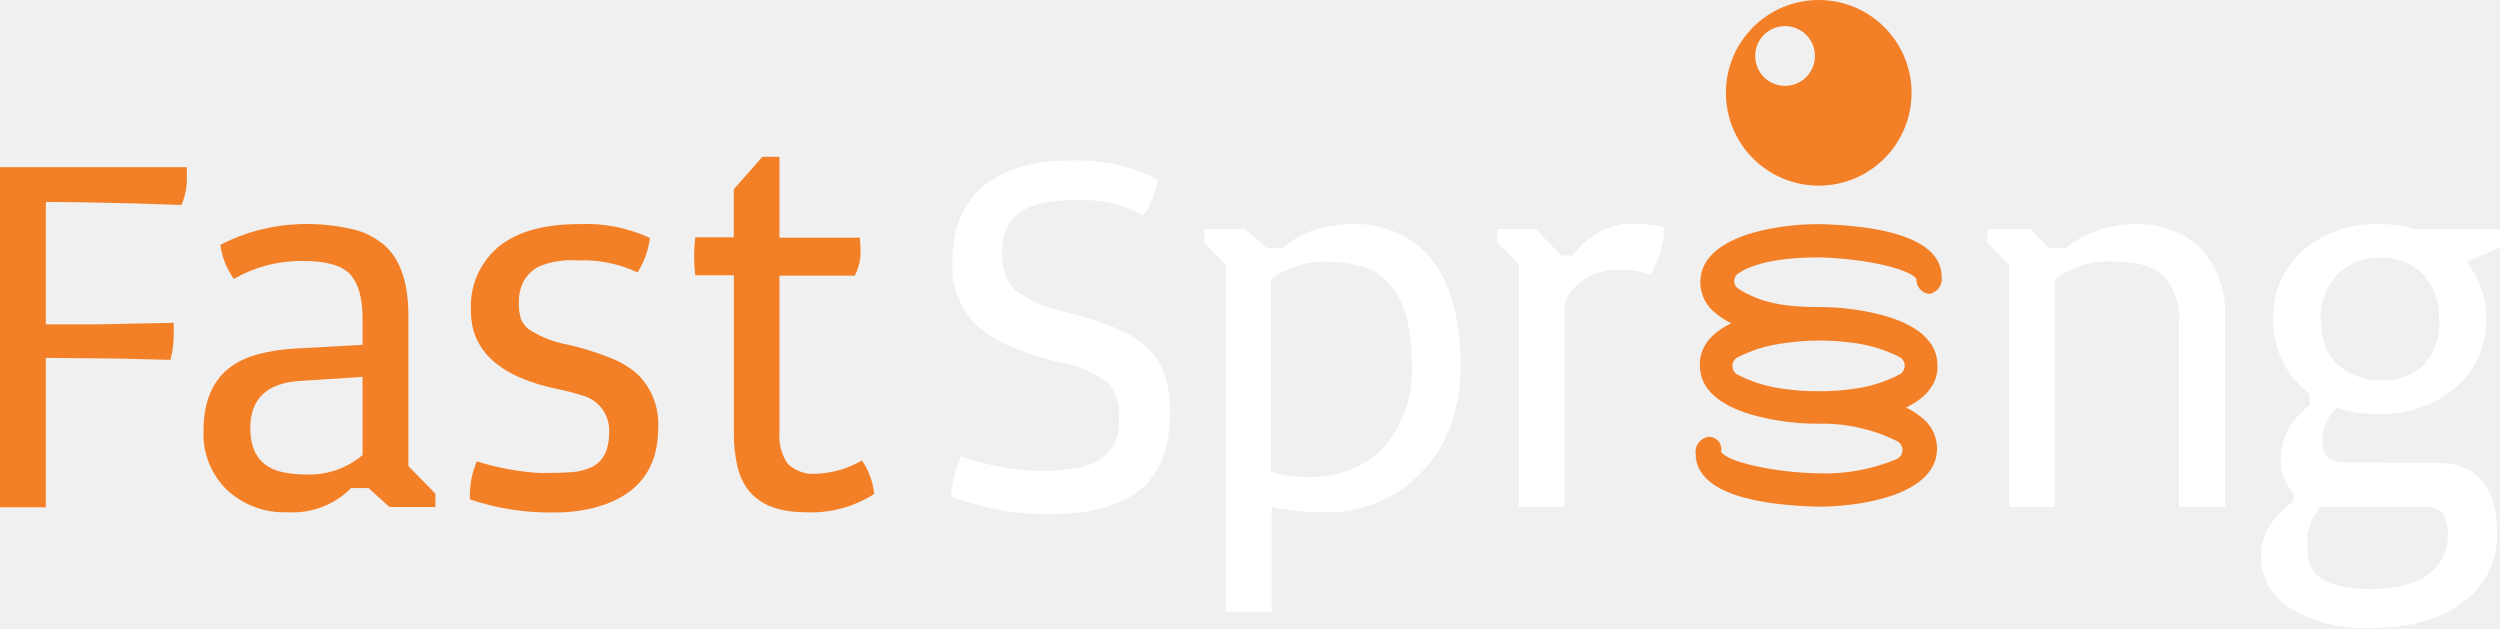
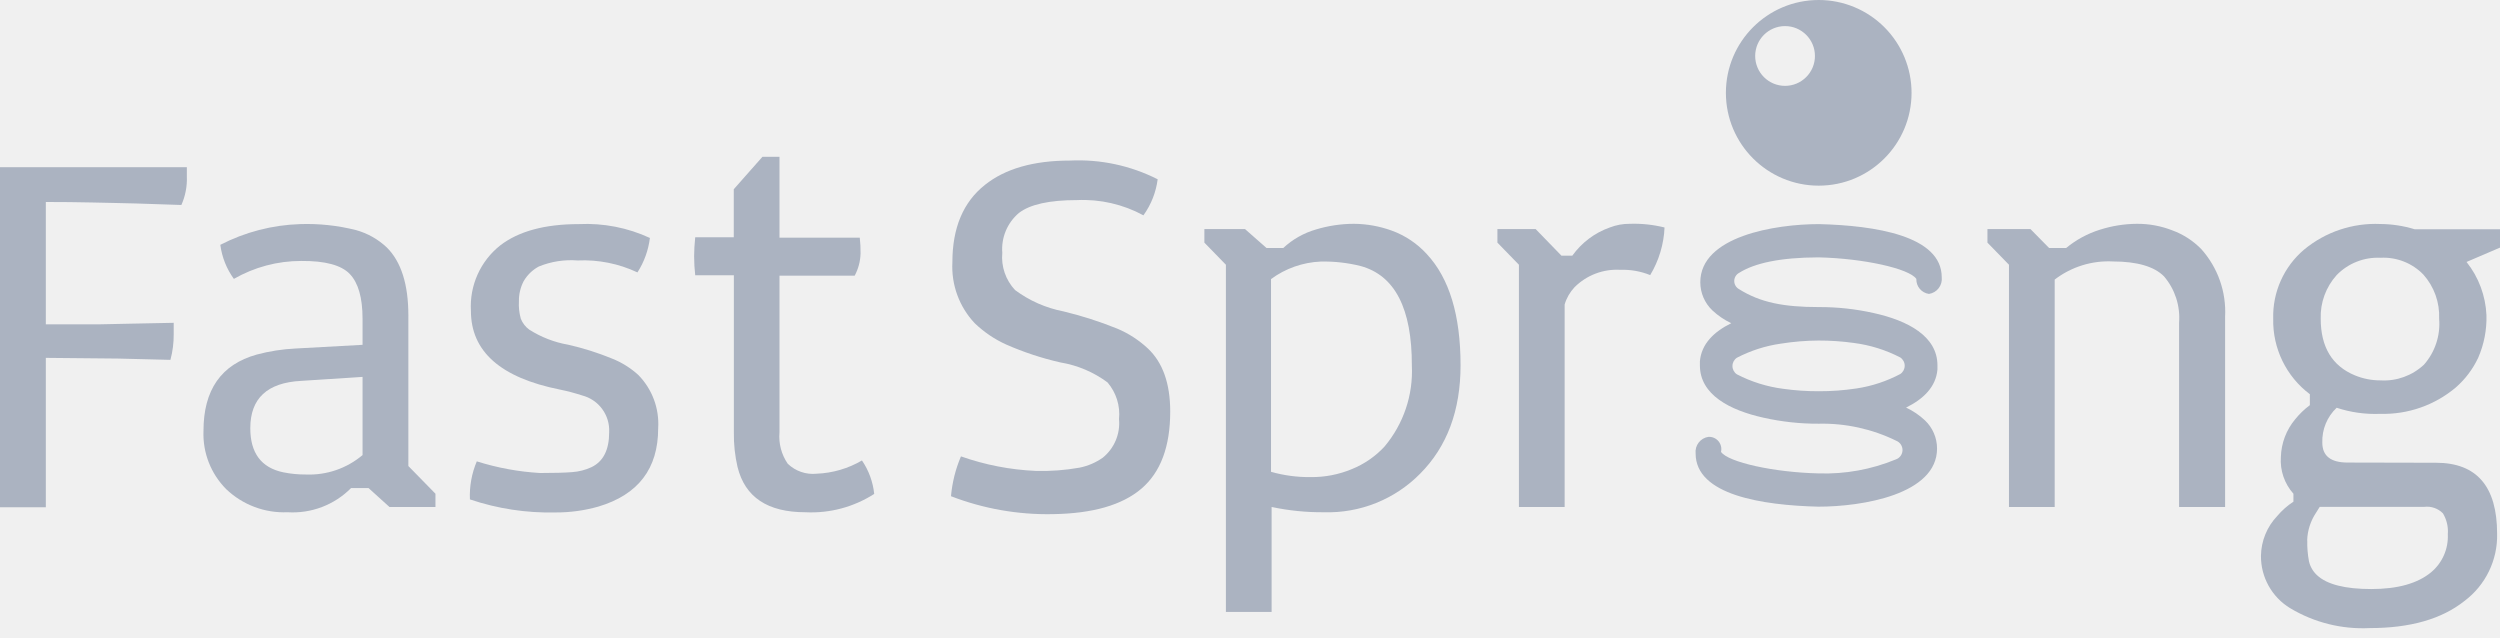
- <svg xmlns="http://www.w3.org/2000/svg" viewBox="0 0 251 63.07">
-   <defs>
-     <style>.cls-1{fill:#f38027;}.cls-2{fill:#fff;}</style>
-   </defs>
-   <g id="Layer_2" data-name="Layer 2">
-     <g id="Layer_1-2" data-name="Layer 1">
-       <path class="cls-1" d="M182.58,25.84c4.5.1,9.1,1.12,9.82,2.16a1.47,1.47,0,0,0,1.27,1.51,1.52,1.52,0,0,0,1.28-1.67c0-4.17-6.68-5.2-12.32-5.34h0c-4.43,0-11.92,1.23-11.92,5.84a3.9,3.9,0,0,0,1.22,2.83l0,0,0,0a7.28,7.28,0,0,0,1.89,1.28c-1.74.85-3,2.08-3.15,3.82a3.84,3.84,0,0,0,0,.42c0,2.94,3,4.5,6.4,5.25a24.64,24.64,0,0,0,5.52.6,16.86,16.86,0,0,1,7.81,1.72,1,1,0,0,1-.07,1.87,18.71,18.71,0,0,1-7.72,1.4c-4.5-.1-9.1-1.12-9.82-2.16a1.23,1.23,0,0,0-1.27-1.51,1.52,1.52,0,0,0-1.28,1.67c0,4.17,6.68,5.2,12.32,5.34h0c4.43,0,11.92-1.23,11.92-5.84a3.9,3.9,0,0,0-1.22-2.83l0,0,0,0a7.28,7.28,0,0,0-1.89-1.28c1.74-.85,3-2.08,3.15-3.82a3.93,3.93,0,0,0,0-.42c0-2.94-3-4.5-6.4-5.25a24.66,24.66,0,0,0-5.52-.6c-3.52,0-5.87-.46-8-1.8a.93.93,0,0,1,0-1.63C176.13,26.43,178.69,25.85,182.58,25.84Zm0,8.35a25.11,25.11,0,0,1,3.53.24,14,14,0,0,1,4.68,1.46,1,1,0,0,1,0,1.66A13.76,13.76,0,0,1,186.4,39a24.77,24.77,0,0,1-3.81.28,25.11,25.11,0,0,1-3.53-.24,14,14,0,0,1-4.68-1.46,1,1,0,0,1,0-1.66,13.76,13.76,0,0,1,4.43-1.42A24.77,24.77,0,0,1,182.6,34.19Z" />
-       <path class="cls-1" d="M11.86,36,4.6,35.93v15H0V16.79H18.76a1.26,1.26,0,0,0,0,.25l0,.68a6.41,6.41,0,0,1-.55,2.86l-4.52-.15-2.11-.05-2.31-.05Q7,20.28,4.6,20.28V32.56H6.08l1.91,0H10.1l2.84-.06,4.5-.09a2.15,2.15,0,0,0,0,.3l0,.83a9.52,9.52,0,0,1-.33,2.59Q14.34,36.05,11.86,36Z" />
-       <path class="cls-1" d="M35.25,49a8.25,8.25,0,0,1-6.38,2.43,8.41,8.41,0,0,1-6.14-2.3,7.84,7.84,0,0,1-2.3-5.87q0-6.17,5.34-7.66a18.66,18.66,0,0,1,3.9-.61l6.73-.37V32q0-3.15-1.28-4.49T30.24,26.2A13.56,13.56,0,0,0,23.48,28a7.48,7.48,0,0,1-1.36-3.42,18.76,18.76,0,0,1,8-2.08,20.13,20.13,0,0,1,5.62.6,7.35,7.35,0,0,1,3.1,1.75Q41,27,41,31.68V46.79l2.72,2.78V50.9H39.1L37,49Zm-4.54-1.36a8.29,8.29,0,0,0,5.69-1.95V37.84l-6.17.4q-5.1.27-5.1,4.75,0,3.74,3.31,4.43A11,11,0,0,0,30.72,47.64Z" />
-       <path class="cls-1" d="M64,27.35A12.7,12.7,0,0,0,58,26.15a8.57,8.57,0,0,0-3.91.61,3.88,3.88,0,0,0-1.52,1.48,4.21,4.21,0,0,0-.47,2A5.36,5.36,0,0,0,52.29,32a2.49,2.49,0,0,0,.84,1.09,10.69,10.69,0,0,0,3.92,1.52A27.89,27.89,0,0,1,61.45,36a8.69,8.69,0,0,1,2.63,1.64,7,7,0,0,1,2,5.37q0,6.06-6,7.85a15.4,15.4,0,0,1-4.3.59,25,25,0,0,1-8.6-1.31,8.81,8.81,0,0,1,.69-3.82,26.14,26.14,0,0,0,6.35,1.17q2.14,0,3.23-.09a5.46,5.46,0,0,0,1.92-.49q1.79-.85,1.79-3.5a3.63,3.63,0,0,0-2.72-3.71,20.28,20.28,0,0,0-2.24-.59q-8.92-1.79-8.92-7.9a7.8,7.8,0,0,1,2.94-6.57q2.78-2.14,7.9-2.14a15.23,15.23,0,0,1,7.13,1.39A8.25,8.25,0,0,1,64,27.35Z" />
-       <path class="cls-1" d="M87.77,49.59a11.7,11.7,0,0,1-6.91,1.84q-5.69,0-6.81-4.54a14.38,14.38,0,0,1-.37-3.47V27.64H69.8a17.35,17.35,0,0,1-.11-1.92q0-.83.11-1.9h3.87V19l2.88-3.26h1.71v8.12h8.06a12.14,12.14,0,0,1,.08,1.6,5,5,0,0,1-.59,2.22H78.26V43.42a4.81,4.81,0,0,0,.83,3.14,3.64,3.64,0,0,0,2.9,1,9.74,9.74,0,0,0,4.55-1.33A7.27,7.27,0,0,1,87.77,49.59Z" />
-       <path class="cls-2" d="M95.48,49.82a13.1,13.1,0,0,1,1-4A26,26,0,0,0,104,47.28a21.65,21.65,0,0,0,4.4-.33,6.13,6.13,0,0,0,2.32-1,4.45,4.45,0,0,0,1.63-3.87,4.9,4.9,0,0,0-1.16-3.69,10.92,10.92,0,0,0-4.72-2,30.13,30.13,0,0,1-5.45-1.8,11.24,11.24,0,0,1-3.16-2.14,8.28,8.28,0,0,1-2.24-6.13q0-5.17,3.27-7.76,3.06-2.44,8.54-2.44A17.6,17.6,0,0,1,116.23,18a7.92,7.92,0,0,1-1.43,3.62,12.71,12.71,0,0,0-6.67-1.53q-4.16,0-5.83,1.29a4.75,4.75,0,0,0-1.67,4,4.82,4.82,0,0,0,1.28,3.74,11.9,11.9,0,0,0,4.85,2.14,38.42,38.42,0,0,1,5.4,1.73,10.44,10.44,0,0,1,3.09,2q2.24,2.11,2.24,6.33,0,5.27-2.89,7.74t-8.89,2.56A26.92,26.92,0,0,1,95.48,49.82Z" />
-       <path class="cls-2" d="M132.93,51.43a24.26,24.26,0,0,1-5.26-.53V61.44h-4.59V26.58l-2.16-2.22V23H125l2.16,1.9h1.68a8.09,8.09,0,0,1,3.28-1.86,13.25,13.25,0,0,1,3.8-.57,11.38,11.38,0,0,1,3.83.69,8.82,8.82,0,0,1,3.5,2.35q3.39,3.63,3.39,11.16,0,6.81-4.06,10.89A13,13,0,0,1,132.93,51.43Zm3.68-24.72a15.21,15.21,0,0,0-4-.45,9.07,9.07,0,0,0-5,1.76V47.37a14,14,0,0,0,4,.53,10.39,10.39,0,0,0,4.11-.8A9.11,9.11,0,0,0,139,44.84a11.75,11.75,0,0,0,2.75-8.14Q141.77,28.12,136.61,26.71Z" />
-       <path class="cls-2" d="M165.68,27.62a7.3,7.3,0,0,0-3-.53,6,6,0,0,0-4.59,1.74,4.3,4.3,0,0,0-1,1.74V50.9h-4.59V26.58l-2.16-2.22V23h3.84l2.59,2.67h1.09a7.84,7.84,0,0,1,3.76-2.83,5.41,5.41,0,0,1,2-.37,12.64,12.64,0,0,1,3.5.37A10.11,10.11,0,0,1,165.68,27.62Z" />
-       <path class="cls-2" d="M217.27,27.75q-1.47-1.49-5.13-1.5a8.87,8.87,0,0,0-5.85,1.82V50.9h-4.59V26.58l-2.16-2.22V23h4.32l1.87,1.9h1.71a10,10,0,0,1,3.4-1.84,12.47,12.47,0,0,1,3.72-.59,9.63,9.63,0,0,1,3.52.65A7.82,7.82,0,0,1,221,25a9.44,9.44,0,0,1,2.4,6.81V50.9h-4.62V32.4A6.41,6.41,0,0,0,217.27,27.75Z" />
-       <path class="cls-2" d="M244.57,46.46q6.14,0,6.14,7.13a8.2,8.2,0,0,1-3.28,6.75q-3.42,2.72-9.5,2.72a14.15,14.15,0,0,1-8-2A6.09,6.09,0,0,1,227,55.81a5.93,5.93,0,0,1,1.63-4,7.43,7.43,0,0,1,1.63-1.44v-.8A5,5,0,0,1,229,45.88a6.17,6.17,0,0,1,1.44-3.79,7.9,7.9,0,0,1,1.47-1.41V39.58A9.23,9.23,0,0,1,228.23,32a8.78,8.78,0,0,1,3.1-6.94A11.23,11.23,0,0,1,239,22.49a12,12,0,0,1,3.44.53H251v1.84l-3.36,1.44a9.22,9.22,0,0,1,2,5.34,10,10,0,0,1-.83,4.28,9.09,9.09,0,0,1-2.27,3A11.26,11.26,0,0,1,239,41.55a12.4,12.4,0,0,1-4.4-.61,4.6,4.6,0,0,0-1.44,3.5q0,2,2.54,2Zm-12.92,7.78a10.19,10.19,0,0,0,.17,2.11,2.73,2.73,0,0,0,.81,1.4q1.49,1.39,5.45,1.39t6-1.68a4.68,4.68,0,0,0,1.68-3.82,3.51,3.51,0,0,0-.49-2.1,2.24,2.24,0,0,0-1.88-.65H232.9l-.37.59A5.31,5.31,0,0,0,231.64,54.25ZM239,38.19a5.87,5.87,0,0,0,4.37-1.58A6.21,6.21,0,0,0,244.89,32a6.28,6.28,0,0,0-1.58-4.43A5.58,5.58,0,0,0,239,25.88a5.75,5.75,0,0,0-4.4,1.74A6.22,6.22,0,0,0,233,32q0,4.27,3.44,5.69A6.7,6.7,0,0,0,239,38.19Z" />
-       <path class="cls-1" d="M182.6,0a9.32,9.32,0,1,0,9.32,9.32A9.32,9.32,0,0,0,182.6,0Zm-3.38,8.62a3,3,0,1,1,3-3A3,3,0,0,1,179.22,8.62Z" />
+ <svg xmlns="http://www.w3.org/2000/svg" width="251px" height="64px" viewBox="0 0 251 64" version="1.1">
+   <defs />
+   <g id="Page-1" stroke="none" stroke-width="1" fill="none" fill-rule="evenodd">
+     <g id="fastspring" fill="#ABB3C1" fill-rule="nonzero">
+       <path d="M182.58,25.84 C187.08,25.94 191.68,26.96 192.4,28 C192.372,28.755 192.922,29.408 193.67,29.51 C194.475,29.386 195.04,28.65 194.95,27.84 C194.95,23.67 188.27,22.64 182.63,22.5 C178.2,22.5 170.71,23.73 170.71,28.34 C170.711,29.411 171.152,30.434 171.93,31.17 C172.489,31.693 173.127,32.125 173.82,32.45 C172.08,33.3 170.82,34.53 170.67,36.27 C170.662,36.41 170.662,36.55 170.67,36.69 C170.67,39.63 173.67,41.19 177.07,41.94 C178.882,42.347 180.733,42.549 182.59,42.54 C185.294,42.479 187.972,43.069 190.4,44.26 C190.784,44.421 191.027,44.803 191.012,45.219 C190.996,45.635 190.725,45.998 190.33,46.13 C187.885,47.137 185.253,47.614 182.61,47.53 C178.11,47.43 173.51,46.41 172.79,45.37 C172.879,44.992 172.784,44.594 172.534,44.296 C172.284,43.999 171.908,43.837 171.52,43.86 C170.715,43.984 170.15,44.72 170.24,45.53 C170.24,49.7 176.92,50.73 182.56,50.87 C186.99,50.87 194.48,49.64 194.48,45.03 C194.479,43.959 194.038,42.936 193.26,42.2 C192.701,41.677 192.063,41.245 191.37,40.92 C193.11,40.07 194.37,38.84 194.52,37.1 C194.527,36.96 194.527,36.82 194.52,36.68 C194.52,33.74 191.52,32.18 188.12,31.43 C186.308,31.023 184.457,30.822 182.6,30.83 C179.08,30.83 176.73,30.37 174.6,29.03 C174.303,28.867 174.118,28.554 174.118,28.215 C174.118,27.876 174.303,27.563 174.6,27.4 C176.13,26.43 178.69,25.85 182.58,25.84 Z M182.58,34.19 C183.761,34.187 184.94,34.267 186.11,34.43 C187.744,34.638 189.328,35.132 190.79,35.89 C191.066,36.076 191.232,36.387 191.232,36.72 C191.232,37.053 191.066,37.364 190.79,37.55 C189.419,38.277 187.935,38.768 186.4,39 C185.139,39.191 183.865,39.285 182.59,39.28 C181.409,39.283 180.23,39.203 179.06,39.04 C177.426,38.832 175.842,38.338 174.38,37.58 C174.104,37.394 173.938,37.083 173.938,36.75 C173.938,36.417 174.104,36.106 174.38,35.92 C175.765,35.199 177.263,34.718 178.81,34.5 C180.064,34.3 181.331,34.196 182.6,34.19 L182.58,34.19 Z" id="Shape" />
+       <path d="M11.86,36 L4.6,35.93 L4.6,50.93 L0,50.93 L0,16.79 L18.76,16.79 C18.752,16.873 18.752,16.957 18.76,17.04 L18.76,17.72 C18.799,18.703 18.61,19.681 18.21,20.58 L13.69,20.43 L11.58,20.38 L9.27,20.33 C7.757,20.297 6.2,20.28 4.6,20.28 L4.6,32.56 L6.08,32.56 L7.99,32.56 L10.1,32.56 L12.94,32.5 L17.44,32.41 C17.433,32.51 17.433,32.61 17.44,32.71 L17.44,33.54 C17.449,34.414 17.338,35.286 17.11,36.13 C15.263,36.077 13.513,36.033 11.86,36 Z" id="Shape" />
+       <path d="M35.25,49 C33.574,50.693 31.248,51.579 28.87,51.43 C26.596,51.526 24.381,50.696 22.73,49.13 C21.176,47.581 20.342,45.452 20.43,43.26 C20.43,39.147 22.21,36.593 25.77,35.6 C27.045,35.259 28.352,35.055 29.67,34.99 L36.4,34.62 L36.4,32 C36.4,29.9 35.973,28.403 35.12,27.51 C34.267,26.617 32.64,26.18 30.24,26.2 C27.868,26.198 25.537,26.819 23.48,28 C22.749,26.991 22.281,25.815 22.12,24.58 C24.599,23.3 27.332,22.59 30.12,22.5 C32.012,22.435 33.904,22.637 35.74,23.1 C36.901,23.421 37.966,24.021 38.84,24.85 C40.28,26.283 41,28.56 41,31.68 L41,46.79 L43.72,49.57 L43.72,50.9 L39.1,50.9 L37,49 L35.25,49 Z M30.71,47.64 C32.784,47.725 34.814,47.029 36.4,45.69 L36.4,37.84 L30.23,38.24 C26.83,38.42 25.13,40.003 25.13,42.99 C25.13,45.483 26.233,46.96 28.44,47.42 C29.19,47.572 29.954,47.646 30.72,47.64 L30.71,47.64 Z" id="Shape" />
+       <path d="M64,27.35 C62.128,26.467 60.068,26.055 58,26.15 C56.667,26.046 55.328,26.254 54.09,26.76 C53.456,27.103 52.929,27.615 52.57,28.24 C52.251,28.858 52.089,29.545 52.1,30.24 C52.065,30.833 52.13,31.428 52.29,32 C52.462,32.435 52.753,32.813 53.13,33.09 C54.323,33.851 55.656,34.368 57.05,34.61 C58.553,34.951 60.024,35.416 61.45,36 C62.418,36.385 63.309,36.94 64.08,37.64 C65.482,39.063 66.21,41.017 66.08,43.01 C66.08,47.05 64.08,49.667 60.08,50.86 C58.682,51.259 57.234,51.457 55.78,51.45 C52.859,51.519 49.948,51.076 47.18,50.14 C47.123,48.831 47.359,47.526 47.87,46.32 C49.93,46.971 52.063,47.364 54.22,47.49 C55.647,47.49 56.723,47.46 57.45,47.4 C58.115,47.355 58.765,47.189 59.37,46.91 C60.563,46.343 61.16,45.177 61.16,43.41 C61.253,41.683 60.115,40.131 58.44,39.7 C57.705,39.461 56.957,39.264 56.2,39.11 C50.253,37.917 47.28,35.283 47.28,31.21 C47.131,28.672 48.228,26.22 50.22,24.64 C52.073,23.213 54.707,22.5 58.12,22.5 C60.574,22.381 63.02,22.858 65.25,23.89 C65.099,25.123 64.672,26.305 64,27.35 Z" id="Shape" />
+       <path d="M87.77,49.59 C85.715,50.909 83.299,51.553 80.86,51.43 C77.067,51.43 74.797,49.917 74.05,46.89 C73.786,45.753 73.662,44.587 73.68,43.42 L73.68,27.64 L69.8,27.64 C69.728,27.003 69.691,26.362 69.69,25.72 C69.69,25.167 69.727,24.533 69.8,23.82 L73.67,23.82 L73.67,19 L76.55,15.74 L78.26,15.74 L78.26,23.86 L86.32,23.86 C86.382,24.391 86.409,24.925 86.4,25.46 C86.378,26.236 86.176,26.996 85.81,27.68 L78.26,27.68 L78.26,43.42 C78.164,44.531 78.458,45.641 79.09,46.56 C79.862,47.304 80.923,47.67 81.99,47.56 C83.593,47.498 85.156,47.041 86.54,46.23 C87.224,47.23 87.646,48.385 87.77,49.59 Z" id="Shape" />
+       <path d="M95.48,49.82 C95.6,48.442 95.938,47.092 96.48,45.82 C98.901,46.675 101.435,47.167 104,47.28 C105.474,47.32 106.948,47.21 108.4,46.95 C109.234,46.781 110.024,46.441 110.72,45.95 C111.876,45.014 112.488,43.561 112.35,42.08 C112.486,40.743 112.066,39.409 111.19,38.39 C109.798,37.358 108.18,36.673 106.47,36.39 C104.6,35.965 102.775,35.362 101.02,34.59 C99.852,34.062 98.784,33.338 97.86,32.45 C96.306,30.8 95.496,28.584 95.62,26.32 C95.62,22.873 96.71,20.287 98.89,18.56 C100.93,16.933 103.777,16.12 107.43,16.12 C110.477,15.974 113.509,16.621 116.23,18 C116.062,19.307 115.57,20.551 114.8,21.62 C112.758,20.51 110.451,19.981 108.13,20.09 C105.357,20.09 103.413,20.52 102.3,21.38 C101.132,22.367 100.51,23.856 100.63,25.38 C100.502,26.752 100.968,28.114 101.91,29.12 C103.345,30.189 105.003,30.92 106.76,31.26 C108.6,31.703 110.405,32.281 112.16,32.99 C113.3,33.468 114.347,34.146 115.25,34.99 C116.743,36.397 117.49,38.507 117.49,41.32 C117.49,44.833 116.527,47.413 114.6,49.06 C112.673,50.707 109.71,51.56 105.71,51.62 C102.215,51.69 98.741,51.078 95.48,49.82 Z" id="Shape" />
+       <path d="M132.93,51.43 C131.163,51.445 129.399,51.268 127.67,50.9 L127.67,61.44 L123.08,61.44 L123.08,26.58 L120.92,24.36 L120.92,23 L125,23 L127.16,24.9 L128.84,24.9 C129.772,24.03 130.895,23.393 132.12,23.04 C133.352,22.666 134.632,22.474 135.92,22.47 C137.227,22.478 138.522,22.712 139.75,23.16 C141.089,23.649 142.29,24.455 143.25,25.51 C145.51,27.93 146.64,31.65 146.64,36.67 C146.64,41.21 145.287,44.84 142.58,47.56 C140.042,50.136 136.545,51.538 132.93,51.43 Z M136.61,26.71 C135.302,26.383 133.957,26.232 132.61,26.26 C130.805,26.336 129.064,26.949 127.61,28.02 L127.61,47.37 C128.911,47.739 130.258,47.917 131.61,47.9 C133.02,47.915 134.418,47.643 135.72,47.1 C136.967,46.598 138.087,45.826 139,44.84 C140.911,42.571 141.894,39.663 141.75,36.7 C141.763,30.98 140.05,27.65 136.61,26.71 Z" id="Shape" />
+       <path d="M165.68,27.62 C164.728,27.234 163.706,27.054 162.68,27.09 C160.972,26.989 159.302,27.622 158.09,28.83 C157.624,29.323 157.281,29.919 157.09,30.57 L157.09,50.9 L152.5,50.9 L152.5,26.58 L150.34,24.36 L150.34,23 L154.18,23 L156.77,25.67 L157.86,25.67 C158.794,24.364 160.106,23.376 161.62,22.84 C162.257,22.591 162.936,22.466 163.62,22.47 C164.798,22.43 165.976,22.554 167.12,22.84 C167.047,24.529 166.552,26.172 165.68,27.62 Z" id="Shape" />
+       <path d="M217.27,27.75 C216.29,26.757 214.58,26.257 212.14,26.25 C210.036,26.143 207.962,26.788 206.29,28.07 L206.29,50.9 L201.7,50.9 L201.7,26.58 L199.54,24.36 L199.54,23 L203.86,23 L205.73,24.9 L207.44,24.9 C208.443,24.071 209.598,23.446 210.84,23.06 C212.043,22.676 213.297,22.477 214.56,22.47 C215.764,22.465 216.958,22.685 218.08,23.12 C219.182,23.52 220.18,24.162 221,25 C222.671,26.862 223.534,29.312 223.4,31.81 L223.4,50.9 L218.78,50.9 L218.78,32.4 C218.911,30.711 218.368,29.04 217.27,27.75 Z" id="Shape" />
+       <path d="M244.57,46.46 C248.663,46.46 250.71,48.837 250.71,53.59 C250.771,56.238 249.549,58.752 247.43,60.34 C245.15,62.153 241.983,63.06 237.93,63.06 C235.124,63.202 232.339,62.506 229.93,61.06 C228.097,59.948 226.985,57.954 227,55.81 C227.021,54.319 227.603,52.891 228.63,51.81 C229.1,51.253 229.649,50.767 230.26,50.37 L230.26,49.57 C229.358,48.561 228.903,47.23 229,45.88 C229.039,44.491 229.547,43.155 230.44,42.09 C230.867,41.559 231.361,41.085 231.91,40.68 L231.91,39.58 C229.534,37.793 228.165,34.972 228.23,32 C228.157,29.336 229.297,26.783 231.33,25.06 C233.479,23.28 236.213,22.364 239,22.49 C240.166,22.499 241.325,22.677 242.44,23.02 L251,23.02 L251,24.86 L247.64,26.3 C248.854,27.824 249.554,29.693 249.64,31.64 C249.681,33.11 249.398,34.572 248.81,35.92 C248.271,37.067 247.498,38.089 246.54,38.92 C244.432,40.688 241.75,41.624 239,41.55 C237.509,41.613 236.018,41.407 234.6,40.94 C233.64,41.846 233.116,43.121 233.16,44.44 C233.16,45.773 234.007,46.44 235.7,46.44 L244.57,46.46 Z M231.65,54.24 C231.633,54.947 231.69,55.654 231.82,56.35 C231.942,56.888 232.225,57.376 232.63,57.75 C233.623,58.677 235.44,59.14 238.08,59.14 C240.72,59.14 242.72,58.58 244.08,57.46 C245.208,56.521 245.83,55.106 245.76,53.64 C245.821,52.906 245.65,52.171 245.27,51.54 C244.779,51.042 244.084,50.801 243.39,50.89 L232.9,50.89 L232.53,51.48 C231.981,52.302 231.673,53.262 231.64,54.25 L231.65,54.24 Z M239,38.19 C240.612,38.287 242.193,37.715 243.37,36.61 C244.481,35.343 245.03,33.679 244.89,32 C244.957,30.374 244.391,28.786 243.31,27.57 C242.186,26.409 240.614,25.793 239,25.88 C237.352,25.802 235.749,26.435 234.6,27.62 C233.519,28.817 232.945,30.388 233,32 C233,34.847 234.147,36.743 236.44,37.69 C237.252,38.023 238.122,38.193 239,38.19 Z" id="Shape" />
+       <path d="M182.6,0 C177.453,-3.15180848e-16 173.28,4.173 173.28,9.32 C173.28,14.467 177.453,18.64 182.6,18.64 C187.747,18.64 191.92,14.467 191.92,9.32 C191.92,6.848 190.938,4.478 189.19,2.73 C187.442,0.982 185.072,1.51355181e-16 182.6,0 Z M179.22,8.62 C177.563,8.62 176.22,7.277 176.22,5.62 C176.22,3.963 177.563,2.62 179.22,2.62 C180.877,2.62 182.22,3.963 182.22,5.62 C182.22,6.416 181.904,7.179 181.341,7.741 C180.779,8.304 180.016,8.62 179.22,8.62 Z" id="Shape" />
    </g>
  </g>
</svg>
